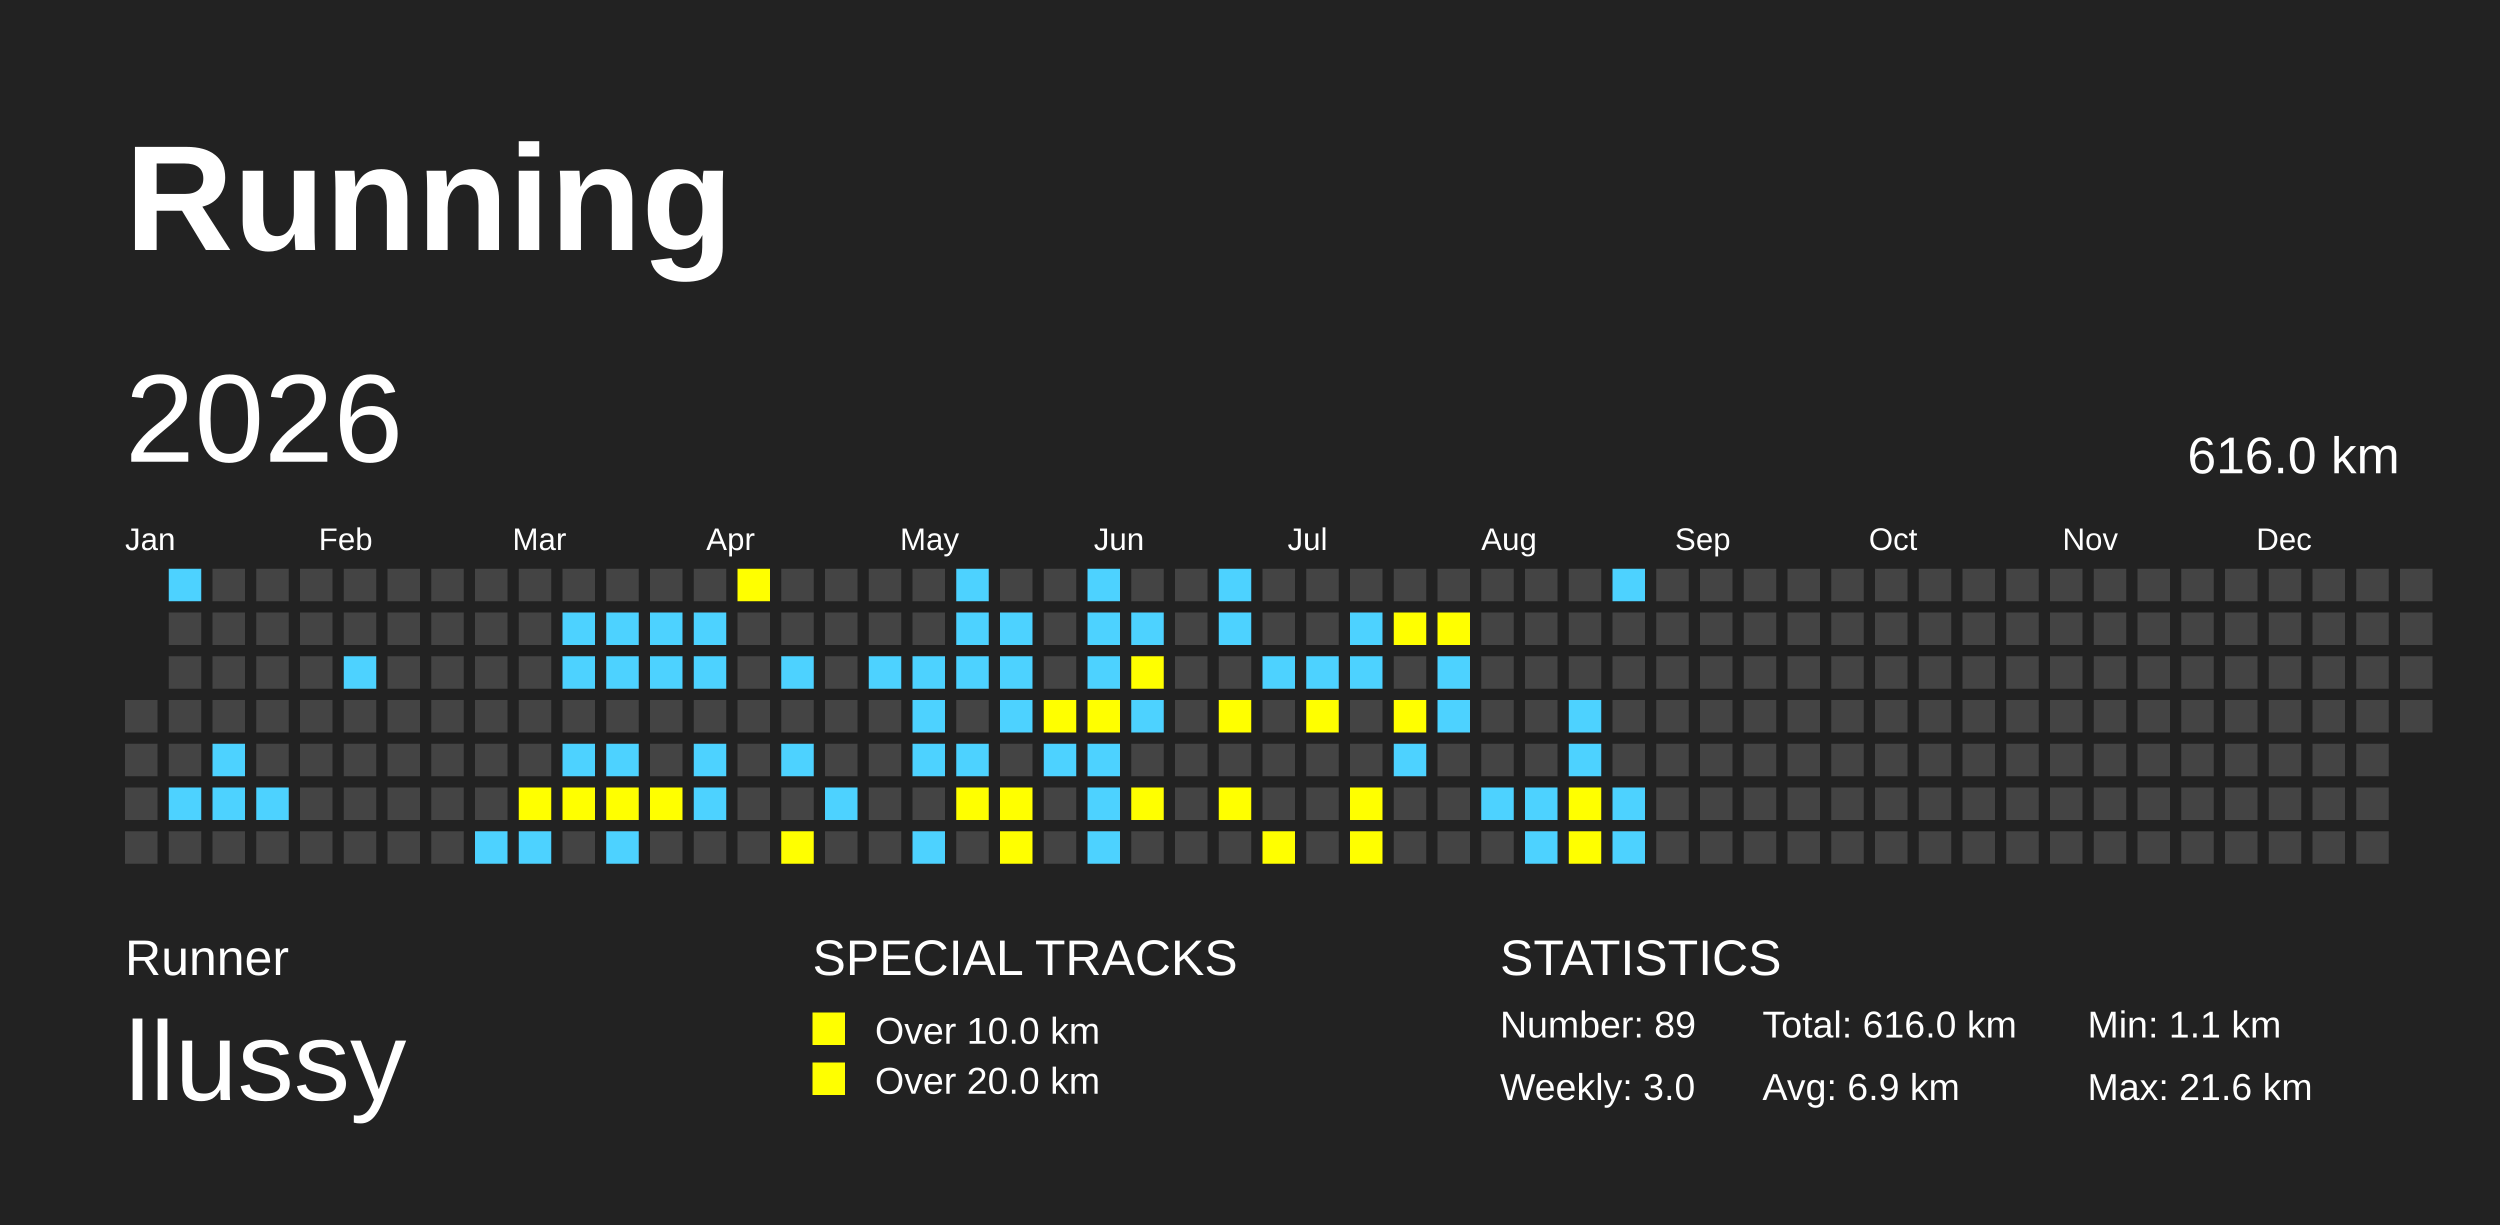
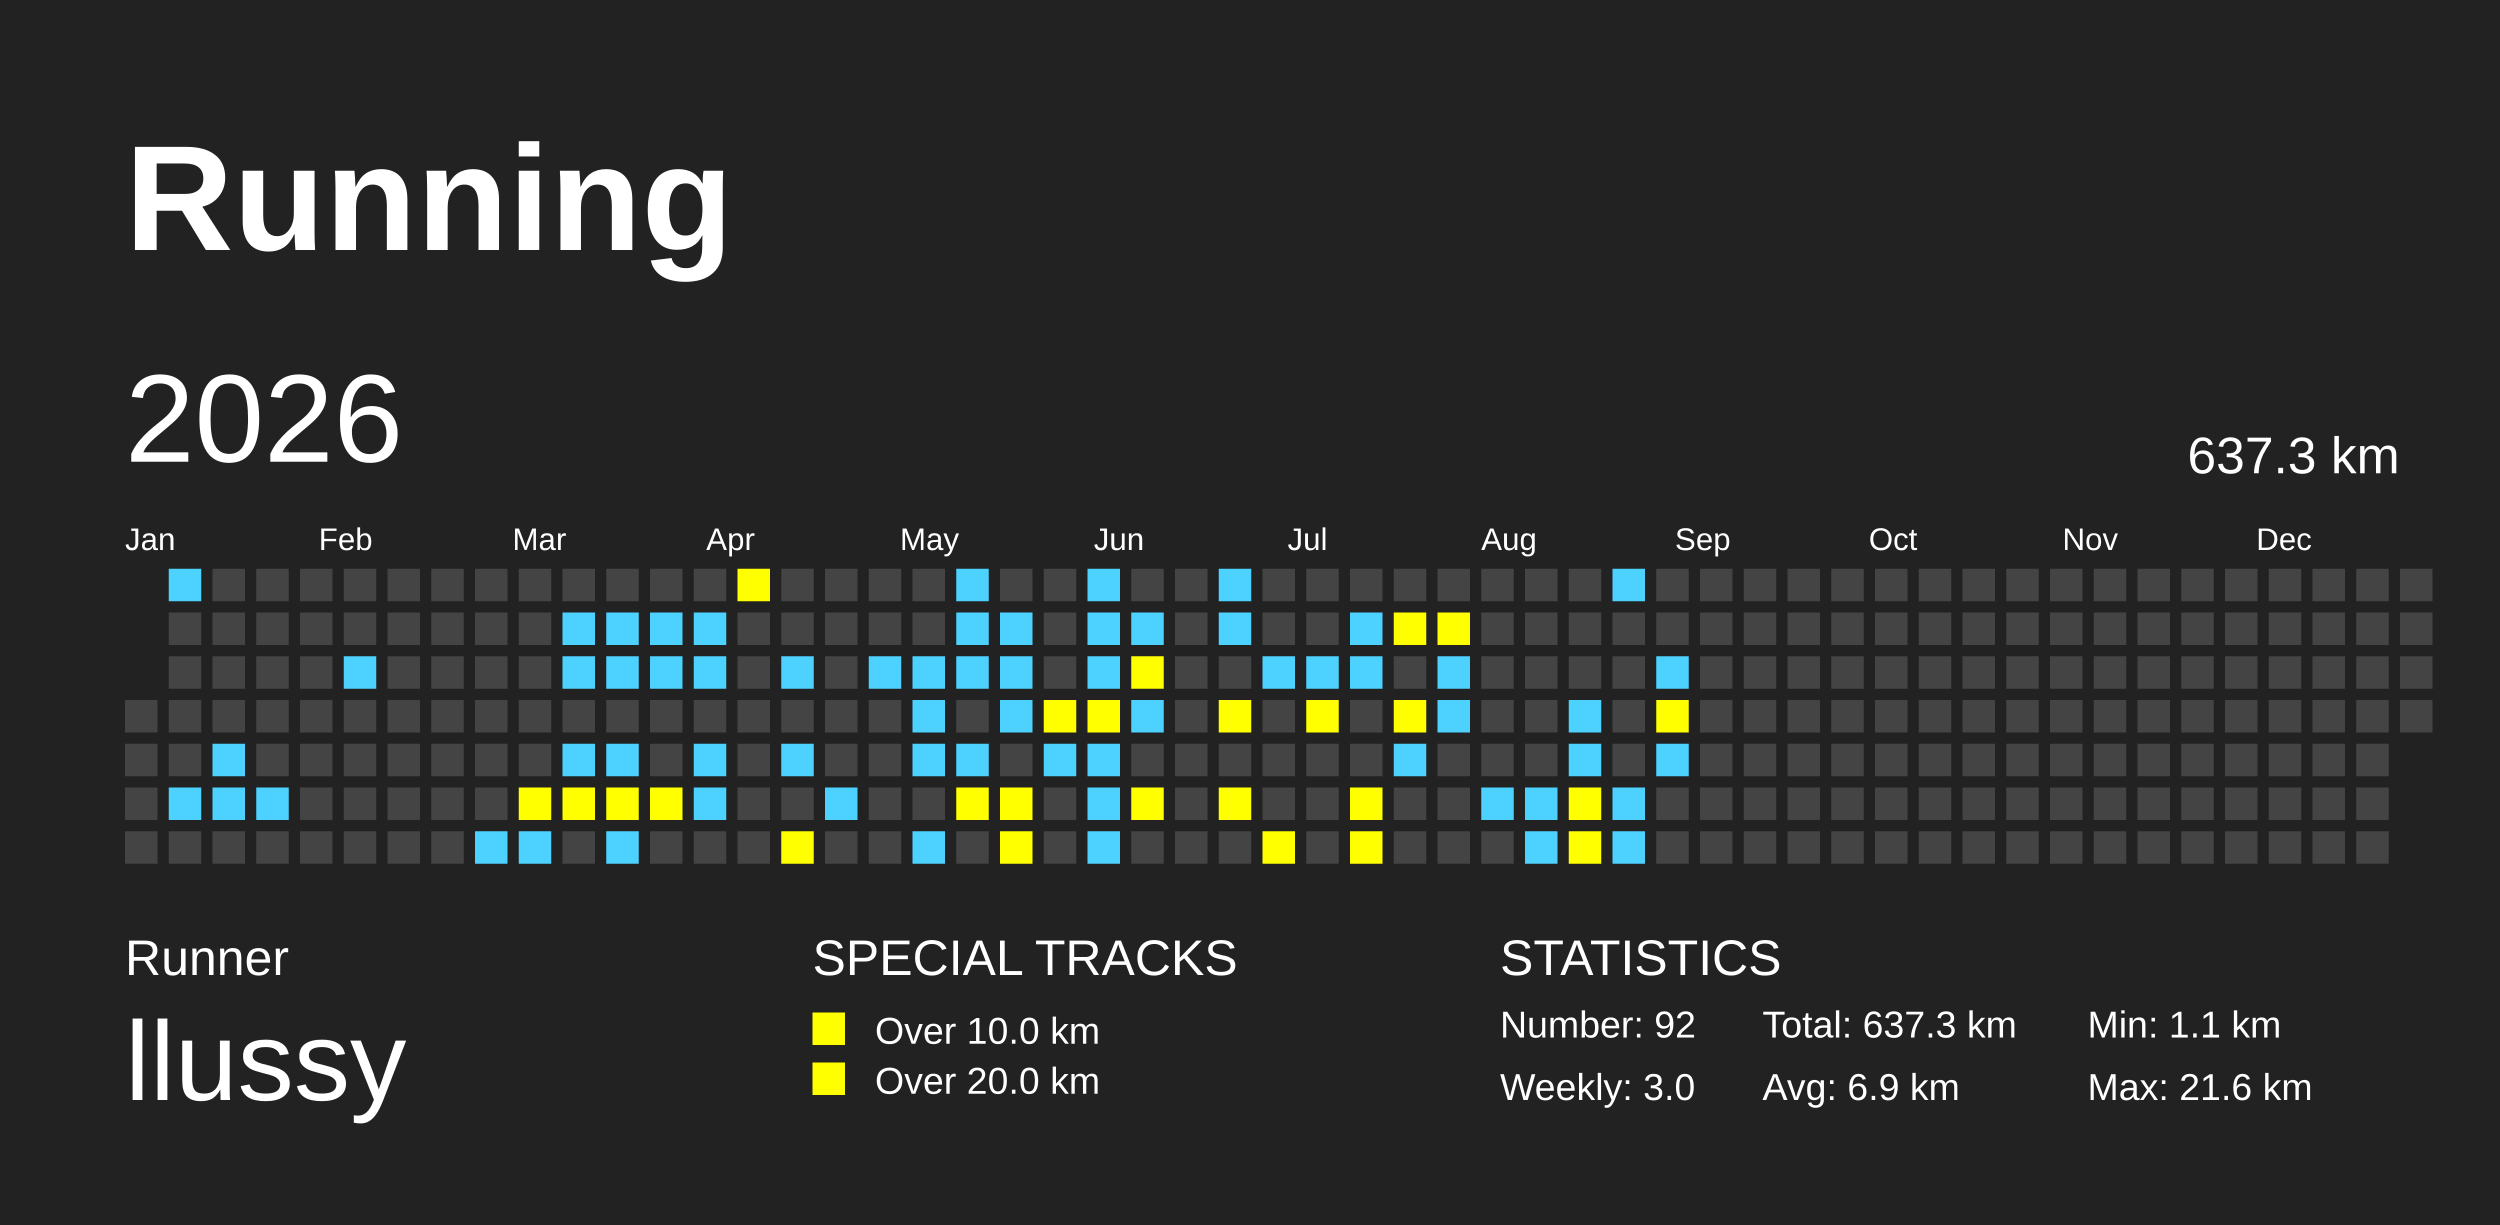
<svg xmlns="http://www.w3.org/2000/svg" baseProfile="full" height="98mm" version="1.1" viewBox="0,0,200,98" width="200mm">
  <defs>
    <pattern height="2" id="indoor-stripe" patternUnits="userSpaceOnUse" width="2">
      <line stroke="white" stroke-opacity="0.45" stroke-width="0.5" x1="0" x2="2" y1="2" y2="0" />
    </pattern>
  </defs>
  <rect fill="#222222" height="98" width="200" x="0" y="0" />
  <text fill="#FFFFFF" style="font-size:12px; font-family:Arial; font-weight:bold;" x="10" y="20">Running</text>
  <text fill="#FFFFFF" style="font-size:4px; font-family:Arial" x="10" y="78">Runner</text>
  <text fill="#FFFFFF" style="font-size:9px; font-family:Arial" x="10" y="88">llussy</text>
  <text fill="#FFFFFF" style="font-size:4px; font-family:Arial" x="65" y="78">SPECIAL TRACKS</text>
  <rect fill="#FFFF00" height="2.6" width="2.6" x="65" y="81" />
  <text fill="#FFFFFF" style="font-size:3px; font-family:Arial" x="70" y="83.5">Over 10.0 km</text>
  <rect fill="#FFFF00" height="2.6" width="2.6" x="65" y="85" />
  <text fill="#FFFFFF" style="font-size:3px; font-family:Arial" x="70" y="87.5">Over 20.0 km</text>
  <text fill="#FFFFFF" style="font-size:4px; font-family:Arial" x="120" y="78">STATISTICS</text>
-   <text fill="#FFFFFF" style="font-size:3px; font-family:Arial" x="120" y="83">Number: 89</text>
+   <text fill="#FFFFFF" style="font-size:3px; font-family:Arial" x="120" y="83">Number: 92</text>
  <text fill="#FFFFFF" style="font-size:3px; font-family:Arial" x="120" y="88">Weekly: 3.0</text>
-   <text fill="#FFFFFF" style="font-size:3px; font-family:Arial" x="141" y="83">Total: 616.0 km</text>
+   <text fill="#FFFFFF" style="font-size:3px; font-family:Arial" x="141" y="83">Total: 637.3 km</text>
  <text fill="#FFFFFF" style="font-size:3px; font-family:Arial" x="141" y="88">Avg: 6.9 km</text>
  <text fill="#FFFFFF" style="font-size:3px; font-family:Arial" x="167" y="83">Min: 1.1 km</text>
  <text fill="#FFFFFF" style="font-size:3px; font-family:Arial" x="167" y="88">Max: 21.6 km</text>
  <text dominant-baseline="hanging" fill="#FFFFFF" style="font-size:10.0px; font-family:Arial;" x="10" y="30">2026</text>
-   <text dominant-baseline="hanging" fill="#FFFFFF" style="font-size:4.125px; font-family:Arial;" x="175" y="35">616.0 km</text>
+   <text dominant-baseline="hanging" fill="#FFFFFF" style="font-size:4.125px; font-family:Arial;" x="175" y="35">637.3 km</text>
  <text fill="#FFFFFF" style="font-size:2.5px; font-family:Arial" x="10.0" y="44">Jan</text>
  <text fill="#FFFFFF" style="font-size:2.5px; font-family:Arial" x="25.5" y="44">Feb</text>
  <text fill="#FFFFFF" style="font-size:2.5px; font-family:Arial" x="41.0" y="44">Mar</text>
  <text fill="#FFFFFF" style="font-size:2.5px; font-family:Arial" x="56.5" y="44">Apr</text>
  <text fill="#FFFFFF" style="font-size:2.5px; font-family:Arial" x="72.0" y="44">May</text>
  <text fill="#FFFFFF" style="font-size:2.5px; font-family:Arial" x="87.5" y="44">Jun</text>
  <text fill="#FFFFFF" style="font-size:2.5px; font-family:Arial" x="103.0" y="44">Jul</text>
  <text fill="#FFFFFF" style="font-size:2.5px; font-family:Arial" x="118.5" y="44">Aug</text>
  <text fill="#FFFFFF" style="font-size:2.5px; font-family:Arial" x="134.0" y="44">Sep</text>
  <text fill="#FFFFFF" style="font-size:2.5px; font-family:Arial" x="149.5" y="44">Oct</text>
  <text fill="#FFFFFF" style="font-size:2.5px; font-family:Arial" x="165.0" y="44">Nov</text>
  <text fill="#FFFFFF" style="font-size:2.5px; font-family:Arial" x="180.5" y="44">Dec</text>
  <rect fill="#444444" height="2.6" width="2.6" x="10.0" y="56.0" />
  <rect fill="#444444" height="2.6" width="2.6" x="10.0" y="59.5" />
  <rect fill="#444444" height="2.6" width="2.6" x="10.0" y="63.0" />
  <rect fill="#444444" height="2.6" width="2.6" x="10.0" y="66.5" />
  <rect fill="#4dd2ff" height="2.6" width="2.6" x="13.5" y="45.5" />
  <rect fill="#444444" height="2.6" width="2.6" x="13.5" y="49.0" />
  <rect fill="#444444" height="2.6" width="2.6" x="13.5" y="52.5" />
  <rect fill="#444444" height="2.6" width="2.6" x="13.5" y="56.0" />
  <rect fill="#444444" height="2.6" width="2.6" x="13.5" y="59.5" />
  <rect fill="#4dd2ff" height="2.6" width="2.6" x="13.5" y="63.0" />
  <rect fill="#444444" height="2.6" width="2.6" x="13.5" y="66.5" />
  <rect fill="#444444" height="2.6" width="2.6" x="17.0" y="45.5" />
  <rect fill="#444444" height="2.6" width="2.6" x="17.0" y="49.0" />
  <rect fill="#444444" height="2.6" width="2.6" x="17.0" y="52.5" />
  <rect fill="#444444" height="2.6" width="2.6" x="17.0" y="56.0" />
  <rect fill="#4dd2ff" height="2.6" width="2.6" x="17.0" y="59.5" />
  <rect fill="#4dd2ff" height="2.6" width="2.6" x="17.0" y="63.0" />
  <rect fill="#444444" height="2.6" width="2.6" x="17.0" y="66.5" />
  <rect fill="#444444" height="2.6" width="2.6" x="20.5" y="45.5" />
  <rect fill="#444444" height="2.6" width="2.6" x="20.5" y="49.0" />
  <rect fill="#444444" height="2.6" width="2.6" x="20.5" y="52.5" />
  <rect fill="#444444" height="2.6" width="2.6" x="20.5" y="56.0" />
  <rect fill="#444444" height="2.6" width="2.6" x="20.5" y="59.5" />
  <rect fill="#4dd2ff" height="2.6" width="2.6" x="20.5" y="63.0" />
  <rect fill="#444444" height="2.6" width="2.6" x="20.5" y="66.5" />
  <rect fill="#444444" height="2.6" width="2.6" x="24.0" y="45.5" />
  <rect fill="#444444" height="2.6" width="2.6" x="24.0" y="49.0" />
  <rect fill="#444444" height="2.6" width="2.6" x="24.0" y="52.5" />
  <rect fill="#444444" height="2.6" width="2.6" x="24.0" y="56.0" />
  <rect fill="#444444" height="2.6" width="2.6" x="24.0" y="59.5" />
  <rect fill="#444444" height="2.6" width="2.6" x="24.0" y="63.0" />
  <rect fill="#444444" height="2.6" width="2.6" x="24.0" y="66.5" />
  <rect fill="#444444" height="2.6" width="2.6" x="27.5" y="45.5" />
  <rect fill="#444444" height="2.6" width="2.6" x="27.5" y="49.0" />
  <rect fill="#4dd2ff" height="2.6" width="2.6" x="27.5" y="52.5" />
  <rect fill="#444444" height="2.6" width="2.6" x="27.5" y="56.0" />
  <rect fill="#444444" height="2.6" width="2.6" x="27.5" y="59.5" />
  <rect fill="#444444" height="2.6" width="2.6" x="27.5" y="63.0" />
  <rect fill="#444444" height="2.6" width="2.6" x="27.5" y="66.5" />
  <rect fill="#444444" height="2.6" width="2.6" x="31.0" y="45.5" />
  <rect fill="#444444" height="2.6" width="2.6" x="31.0" y="49.0" />
  <rect fill="#444444" height="2.6" width="2.6" x="31.0" y="52.5" />
  <rect fill="#444444" height="2.6" width="2.6" x="31.0" y="56.0" />
  <rect fill="#444444" height="2.6" width="2.6" x="31.0" y="59.5" />
  <rect fill="#444444" height="2.6" width="2.6" x="31.0" y="63.0" />
  <rect fill="#444444" height="2.6" width="2.6" x="31.0" y="66.5" />
  <rect fill="#444444" height="2.6" width="2.6" x="34.5" y="45.5" />
  <rect fill="#444444" height="2.6" width="2.6" x="34.5" y="49.0" />
  <rect fill="#444444" height="2.6" width="2.6" x="34.5" y="52.5" />
  <rect fill="#444444" height="2.6" width="2.6" x="34.5" y="56.0" />
  <rect fill="#444444" height="2.6" width="2.6" x="34.5" y="59.5" />
  <rect fill="#444444" height="2.6" width="2.6" x="34.5" y="63.0" />
  <rect fill="#444444" height="2.6" width="2.6" x="34.5" y="66.5" />
  <rect fill="#444444" height="2.6" width="2.6" x="38.0" y="45.5" />
  <rect fill="#444444" height="2.6" width="2.6" x="38.0" y="49.0" />
  <rect fill="#444444" height="2.6" width="2.6" x="38.0" y="52.5" />
  <rect fill="#444444" height="2.6" width="2.6" x="38.0" y="56.0" />
  <rect fill="#444444" height="2.6" width="2.6" x="38.0" y="59.5" />
  <rect fill="#444444" height="2.6" width="2.6" x="38.0" y="63.0" />
  <rect fill="#4dd2ff" height="2.6" width="2.6" x="38.0" y="66.5" />
  <rect fill="#444444" height="2.6" width="2.6" x="41.5" y="45.5" />
  <rect fill="#444444" height="2.6" width="2.6" x="41.5" y="49.0" />
  <rect fill="#444444" height="2.6" width="2.6" x="41.5" y="52.5" />
  <rect fill="#444444" height="2.6" width="2.6" x="41.5" y="56.0" />
  <rect fill="#444444" height="2.6" width="2.6" x="41.5" y="59.5" />
  <rect fill="#ffff00" height="2.6" width="2.6" x="41.5" y="63.0" />
  <rect fill="#4dd2ff" height="2.6" width="2.6" x="41.5" y="66.5" />
  <rect fill="#444444" height="2.6" width="2.6" x="45.0" y="45.5" />
  <rect fill="#4dd2ff" height="2.6" width="2.6" x="45.0" y="49.0" />
  <rect fill="#4dd2ff" height="2.6" width="2.6" x="45.0" y="52.5" />
  <rect fill="#444444" height="2.6" width="2.6" x="45.0" y="56.0" />
  <rect fill="#4dd2ff" height="2.6" width="2.6" x="45.0" y="59.5" />
  <rect fill="#ffff00" height="2.6" width="2.6" x="45.0" y="63.0" />
  <rect fill="#444444" height="2.6" width="2.6" x="45.0" y="66.5" />
  <rect fill="#444444" height="2.6" width="2.6" x="48.5" y="45.5" />
  <rect fill="#4dd2ff" height="2.6" width="2.6" x="48.5" y="49.0" />
  <rect fill="#4dd2ff" height="2.6" width="2.6" x="48.5" y="52.5" />
  <rect fill="#444444" height="2.6" width="2.6" x="48.5" y="56.0" />
  <rect fill="#4dd2ff" height="2.6" width="2.6" x="48.5" y="59.5" />
  <rect fill="#ffff00" height="2.6" width="2.6" x="48.5" y="63.0" />
  <rect fill="#4dd2ff" height="2.6" width="2.6" x="48.5" y="66.5" />
  <rect fill="#444444" height="2.6" width="2.6" x="52.0" y="45.5" />
  <rect fill="#4dd2ff" height="2.6" width="2.6" x="52.0" y="49.0" />
  <rect fill="#4dd2ff" height="2.6" width="2.6" x="52.0" y="52.5" />
  <rect fill="#444444" height="2.6" width="2.6" x="52.0" y="56.0" />
  <rect fill="#444444" height="2.6" width="2.6" x="52.0" y="59.5" />
  <rect fill="#FFFF00" height="2.6" width="2.6" x="52.0" y="63.0" />
  <rect fill="#444444" height="2.6" width="2.6" x="52.0" y="66.5" />
  <rect fill="#444444" height="2.6" width="2.6" x="55.5" y="45.5" />
  <rect fill="#4dd2ff" height="2.6" width="2.6" x="55.5" y="49.0" />
  <rect fill="#4dd2ff" height="2.6" width="2.6" x="55.5" y="52.5" />
  <rect fill="#444444" height="2.6" width="2.6" x="55.5" y="56.0" />
  <rect fill="#4dd2ff" height="2.6" width="2.6" x="55.5" y="59.5" />
  <rect fill="#4dd2ff" height="2.6" width="2.6" x="55.5" y="63.0" />
  <rect fill="#444444" height="2.6" width="2.6" x="55.5" y="66.5" />
  <rect fill="#ffff00" height="2.6" width="2.6" x="59.0" y="45.5" />
  <rect fill="#444444" height="2.6" width="2.6" x="59.0" y="49.0" />
  <rect fill="#444444" height="2.6" width="2.6" x="59.0" y="52.5" />
  <rect fill="#444444" height="2.6" width="2.6" x="59.0" y="56.0" />
  <rect fill="#444444" height="2.6" width="2.6" x="59.0" y="59.5" />
  <rect fill="#444444" height="2.6" width="2.6" x="59.0" y="63.0" />
  <rect fill="#444444" height="2.6" width="2.6" x="59.0" y="66.5" />
  <rect fill="#444444" height="2.6" width="2.6" x="62.5" y="45.5" />
  <rect fill="#444444" height="2.6" width="2.6" x="62.5" y="49.0" />
  <rect fill="#4dd2ff" height="2.6" width="2.6" x="62.5" y="52.5" />
  <rect fill="#444444" height="2.6" width="2.6" x="62.5" y="56.0" />
  <rect fill="#4dd2ff" height="2.6" width="2.6" x="62.5" y="59.5" />
  <rect fill="#444444" height="2.6" width="2.6" x="62.5" y="63.0" />
  <rect fill="#ffff00" height="2.6" width="2.6" x="62.5" y="66.5" />
  <rect fill="#444444" height="2.6" width="2.6" x="66.0" y="45.5" />
  <rect fill="#444444" height="2.6" width="2.6" x="66.0" y="49.0" />
  <rect fill="#444444" height="2.6" width="2.6" x="66.0" y="52.5" />
  <rect fill="#444444" height="2.6" width="2.6" x="66.0" y="56.0" />
  <rect fill="#444444" height="2.6" width="2.6" x="66.0" y="59.5" />
  <rect fill="#4dd2ff" height="2.6" width="2.6" x="66.0" y="63.0" />
  <rect fill="#444444" height="2.6" width="2.6" x="66.0" y="66.5" />
  <rect fill="#444444" height="2.6" width="2.6" x="69.5" y="45.5" />
  <rect fill="#444444" height="2.6" width="2.6" x="69.5" y="49.0" />
  <rect fill="#4dd2ff" height="2.6" width="2.6" x="69.5" y="52.5" />
  <rect fill="#444444" height="2.6" width="2.6" x="69.5" y="56.0" />
  <rect fill="#444444" height="2.6" width="2.6" x="69.5" y="59.5" />
  <rect fill="#444444" height="2.6" width="2.6" x="69.5" y="63.0" />
  <rect fill="#444444" height="2.6" width="2.6" x="69.5" y="66.5" />
  <rect fill="#444444" height="2.6" width="2.6" x="73.0" y="45.5" />
  <rect fill="#444444" height="2.6" width="2.6" x="73.0" y="49.0" />
  <rect fill="#4dd2ff" height="2.6" width="2.6" x="73.0" y="52.5" />
  <rect fill="#4dd2ff" height="2.6" width="2.6" x="73.0" y="56.0" />
  <rect fill="#4dd2ff" height="2.6" width="2.6" x="73.0" y="59.5" />
  <rect fill="#444444" height="2.6" width="2.6" x="73.0" y="63.0" />
  <rect fill="#4dd2ff" height="2.6" width="2.6" x="73.0" y="66.5" />
  <rect fill="#4dd2ff" height="2.6" width="2.6" x="76.5" y="45.5" />
  <rect fill="#4dd2ff" height="2.6" width="2.6" x="76.5" y="49.0" />
  <rect fill="#4dd2ff" height="2.6" width="2.6" x="76.5" y="52.5" />
  <rect fill="#444444" height="2.6" width="2.6" x="76.5" y="56.0" />
  <rect fill="#4dd2ff" height="2.6" width="2.6" x="76.5" y="59.5" />
  <rect fill="#ffff00" height="2.6" width="2.6" x="76.5" y="63.0" />
  <rect fill="#444444" height="2.6" width="2.6" x="76.5" y="66.5" />
  <rect fill="#444444" height="2.6" width="2.6" x="80.0" y="45.5" />
  <rect fill="#4dd2ff" height="2.6" width="2.6" x="80.0" y="49.0" />
  <rect fill="#4dd2ff" height="2.6" width="2.6" x="80.0" y="52.5" />
  <rect fill="#4dd2ff" height="2.6" width="2.6" x="80.0" y="56.0" />
  <rect fill="#444444" height="2.6" width="2.6" x="80.0" y="59.5" />
  <rect fill="#ffff00" height="2.6" width="2.6" x="80.0" y="63.0" />
  <rect fill="#ffff00" height="2.6" width="2.6" x="80.0" y="66.5" />
  <rect fill="#444444" height="2.6" width="2.6" x="83.5" y="45.5" />
  <rect fill="#444444" height="2.6" width="2.6" x="83.5" y="49.0" />
  <rect fill="#444444" height="2.6" width="2.6" x="83.5" y="52.5" />
  <rect fill="#ffff00" height="2.6" width="2.6" x="83.5" y="56.0" />
  <rect fill="#4dd2ff" height="2.6" width="2.6" x="83.5" y="59.5" />
  <rect fill="#444444" height="2.6" width="2.6" x="83.5" y="63.0" />
  <rect fill="#444444" height="2.6" width="2.6" x="83.5" y="66.5" />
  <rect fill="#4dd2ff" height="2.6" width="2.6" x="87.0" y="45.5" />
  <rect fill="#4dd2ff" height="2.6" width="2.6" x="87.0" y="49.0" />
  <rect fill="#4dd2ff" height="2.6" width="2.6" x="87.0" y="52.5" />
  <rect fill="#ffff00" height="2.6" width="2.6" x="87.0" y="56.0" />
  <rect fill="#4dd2ff" height="2.6" width="2.6" x="87.0" y="59.5" />
  <rect fill="#4dd2ff" height="2.6" width="2.6" x="87.0" y="63.0" />
  <rect fill="#4dd2ff" height="2.6" width="2.6" x="87.0" y="66.5" />
  <rect fill="#444444" height="2.6" width="2.6" x="90.5" y="45.5" />
  <rect fill="#4dd2ff" height="2.6" width="2.6" x="90.5" y="49.0" />
  <rect fill="#ffff00" height="2.6" width="2.6" x="90.5" y="52.5" />
  <rect fill="#4dd2ff" height="2.6" width="2.6" x="90.5" y="56.0" />
  <rect fill="#444444" height="2.6" width="2.6" x="90.5" y="59.5" />
  <rect fill="#ffff00" height="2.6" width="2.6" x="90.5" y="63.0" />
  <rect fill="#444444" height="2.6" width="2.6" x="90.5" y="66.5" />
  <rect fill="#444444" height="2.6" width="2.6" x="94.0" y="45.5" />
  <rect fill="#444444" height="2.6" width="2.6" x="94.0" y="49.0" />
  <rect fill="#444444" height="2.6" width="2.6" x="94.0" y="52.5" />
  <rect fill="#444444" height="2.6" width="2.6" x="94.0" y="56.0" />
  <rect fill="#444444" height="2.6" width="2.6" x="94.0" y="59.5" />
  <rect fill="#444444" height="2.6" width="2.6" x="94.0" y="63.0" />
  <rect fill="#444444" height="2.6" width="2.6" x="94.0" y="66.5" />
  <rect fill="#4dd2ff" height="2.6" width="2.6" x="97.5" y="45.5" />
  <rect fill="#4dd2ff" height="2.6" width="2.6" x="97.5" y="49.0" />
  <rect fill="#444444" height="2.6" width="2.6" x="97.5" y="52.5" />
  <rect fill="#ffff00" height="2.6" width="2.6" x="97.5" y="56.0" />
  <rect fill="#444444" height="2.6" width="2.6" x="97.5" y="59.5" />
  <rect fill="#FFFF00" height="2.6" width="2.6" x="97.5" y="63.0" />
  <rect fill="#444444" height="2.6" width="2.6" x="97.5" y="66.5" />
  <rect fill="#444444" height="2.6" width="2.6" x="101.0" y="45.5" />
  <rect fill="#444444" height="2.6" width="2.6" x="101.0" y="49.0" />
  <rect fill="#4dd2ff" height="2.6" width="2.6" x="101.0" y="52.5" />
  <rect fill="#444444" height="2.6" width="2.6" x="101.0" y="56.0" />
  <rect fill="#444444" height="2.6" width="2.6" x="101.0" y="59.5" />
  <rect fill="#444444" height="2.6" width="2.6" x="101.0" y="63.0" />
  <rect fill="#ffff00" height="2.6" width="2.6" x="101.0" y="66.5" />
  <rect fill="#444444" height="2.6" width="2.6" x="104.5" y="45.5" />
  <rect fill="#444444" height="2.6" width="2.6" x="104.5" y="49.0" />
  <rect fill="#4dd2ff" height="2.6" width="2.6" x="104.5" y="52.5" />
  <rect fill="#ffff00" height="2.6" width="2.6" x="104.5" y="56.0" />
  <rect fill="#444444" height="2.6" width="2.6" x="104.5" y="59.5" />
  <rect fill="#444444" height="2.6" width="2.6" x="104.5" y="63.0" />
  <rect fill="#444444" height="2.6" width="2.6" x="104.5" y="66.5" />
  <rect fill="#444444" height="2.6" width="2.6" x="108.0" y="45.5" />
  <rect fill="#4dd2ff" height="2.6" width="2.6" x="108.0" y="49.0" />
  <rect fill="#4dd2ff" height="2.6" width="2.6" x="108.0" y="52.5" />
  <rect fill="#444444" height="2.6" width="2.6" x="108.0" y="56.0" />
  <rect fill="#444444" height="2.6" width="2.6" x="108.0" y="59.5" />
  <rect fill="#ffff00" height="2.6" width="2.6" x="108.0" y="63.0" />
  <rect fill="#ffff00" height="2.6" width="2.6" x="108.0" y="66.5" />
  <rect fill="#444444" height="2.6" width="2.6" x="111.5" y="45.5" />
  <rect fill="#ffff00" height="2.6" width="2.6" x="111.5" y="49.0" />
  <rect fill="#444444" height="2.6" width="2.6" x="111.5" y="52.5" />
  <rect fill="#ffff00" height="2.6" width="2.6" x="111.5" y="56.0" />
  <rect fill="#4dd2ff" height="2.6" width="2.6" x="111.5" y="59.5" />
  <rect fill="#444444" height="2.6" width="2.6" x="111.5" y="63.0" />
  <rect fill="#444444" height="2.6" width="2.6" x="111.5" y="66.5" />
  <rect fill="#444444" height="2.6" width="2.6" x="115.0" y="45.5" />
  <rect fill="#ffff00" height="2.6" width="2.6" x="115.0" y="49.0" />
  <rect fill="#4dd2ff" height="2.6" width="2.6" x="115.0" y="52.5" />
  <rect fill="#4dd2ff" height="2.6" width="2.6" x="115.0" y="56.0" />
  <rect fill="#444444" height="2.6" width="2.6" x="115.0" y="59.5" />
  <rect fill="#444444" height="2.6" width="2.6" x="115.0" y="63.0" />
  <rect fill="#444444" height="2.6" width="2.6" x="115.0" y="66.5" />
  <rect fill="#444444" height="2.6" width="2.6" x="118.5" y="45.5" />
  <rect fill="#444444" height="2.6" width="2.6" x="118.5" y="49.0" />
  <rect fill="#444444" height="2.6" width="2.6" x="118.5" y="52.5" />
  <rect fill="#444444" height="2.6" width="2.6" x="118.5" y="56.0" />
  <rect fill="#444444" height="2.6" width="2.6" x="118.5" y="59.5" />
  <rect fill="#4dd2ff" height="2.6" width="2.6" x="118.5" y="63.0" />
  <rect fill="#444444" height="2.6" width="2.6" x="118.5" y="66.5" />
  <rect fill="#444444" height="2.6" width="2.6" x="122.0" y="45.5" />
  <rect fill="#444444" height="2.6" width="2.6" x="122.0" y="49.0" />
  <rect fill="#444444" height="2.6" width="2.6" x="122.0" y="52.5" />
  <rect fill="#444444" height="2.6" width="2.6" x="122.0" y="56.0" />
  <rect fill="#444444" height="2.6" width="2.6" x="122.0" y="59.5" />
  <rect fill="#4dd2ff" height="2.6" width="2.6" x="122.0" y="63.0" />
  <rect fill="#4dd2ff" height="2.6" width="2.6" x="122.0" y="66.5" />
  <rect fill="#444444" height="2.6" width="2.6" x="125.5" y="45.5" />
  <rect fill="#444444" height="2.6" width="2.6" x="125.5" y="49.0" />
  <rect fill="#444444" height="2.6" width="2.6" x="125.5" y="52.5" />
  <rect fill="#4dd2ff" height="2.6" width="2.6" x="125.5" y="56.0" />
  <rect fill="#4dd2ff" height="2.6" width="2.6" x="125.5" y="59.5" />
  <rect fill="#ffff00" height="2.6" width="2.6" x="125.5" y="63.0" />
  <rect fill="#ffff00" height="2.6" width="2.6" x="125.5" y="66.5" />
  <rect fill="#4dd2ff" height="2.6" width="2.6" x="129.0" y="45.5" />
  <rect fill="#444444" height="2.6" width="2.6" x="129.0" y="49.0" />
  <rect fill="#444444" height="2.6" width="2.6" x="129.0" y="52.5" />
  <rect fill="#444444" height="2.6" width="2.6" x="129.0" y="56.0" />
  <rect fill="#444444" height="2.6" width="2.6" x="129.0" y="59.5" />
  <rect fill="#4dd2ff" height="2.6" width="2.6" x="129.0" y="63.0" />
  <rect fill="#4dd2ff" height="2.6" width="2.6" x="129.0" y="66.5" />
  <rect fill="#444444" height="2.6" width="2.6" x="132.5" y="45.5" />
  <rect fill="#444444" height="2.6" width="2.6" x="132.5" y="49.0" />
-   <rect fill="#444444" height="2.6" width="2.6" x="132.5" y="52.5" />
-   <rect fill="#444444" height="2.6" width="2.6" x="132.5" y="56.0" />
-   <rect fill="#444444" height="2.6" width="2.6" x="132.5" y="59.5" />
+   <rect fill="#4dd2ff" height="2.6" width="2.6" x="132.5" y="52.5" />
+   <rect fill="#ffff00" height="2.6" width="2.6" x="132.5" y="56.0" />
+   <rect fill="#4dd2ff" height="2.6" width="2.6" x="132.5" y="59.5" />
  <rect fill="#444444" height="2.6" width="2.6" x="132.5" y="63.0" />
  <rect fill="#444444" height="2.6" width="2.6" x="132.5" y="66.5" />
  <rect fill="#444444" height="2.6" width="2.6" x="136.0" y="45.5" />
  <rect fill="#444444" height="2.6" width="2.6" x="136.0" y="49.0" />
  <rect fill="#444444" height="2.6" width="2.6" x="136.0" y="52.5" />
  <rect fill="#444444" height="2.6" width="2.6" x="136.0" y="56.0" />
  <rect fill="#444444" height="2.6" width="2.6" x="136.0" y="59.5" />
  <rect fill="#444444" height="2.6" width="2.6" x="136.0" y="63.0" />
  <rect fill="#444444" height="2.6" width="2.6" x="136.0" y="66.5" />
  <rect fill="#444444" height="2.6" width="2.6" x="139.5" y="45.5" />
  <rect fill="#444444" height="2.6" width="2.6" x="139.5" y="49.0" />
  <rect fill="#444444" height="2.6" width="2.6" x="139.5" y="52.5" />
  <rect fill="#444444" height="2.6" width="2.6" x="139.5" y="56.0" />
  <rect fill="#444444" height="2.6" width="2.6" x="139.5" y="59.5" />
  <rect fill="#444444" height="2.6" width="2.6" x="139.5" y="63.0" />
  <rect fill="#444444" height="2.6" width="2.6" x="139.5" y="66.5" />
  <rect fill="#444444" height="2.6" width="2.6" x="143.0" y="45.5" />
  <rect fill="#444444" height="2.6" width="2.6" x="143.0" y="49.0" />
  <rect fill="#444444" height="2.6" width="2.6" x="143.0" y="52.5" />
  <rect fill="#444444" height="2.6" width="2.6" x="143.0" y="56.0" />
  <rect fill="#444444" height="2.6" width="2.6" x="143.0" y="59.5" />
  <rect fill="#444444" height="2.6" width="2.6" x="143.0" y="63.0" />
  <rect fill="#444444" height="2.6" width="2.6" x="143.0" y="66.5" />
  <rect fill="#444444" height="2.6" width="2.6" x="146.5" y="45.5" />
  <rect fill="#444444" height="2.6" width="2.6" x="146.5" y="49.0" />
  <rect fill="#444444" height="2.6" width="2.6" x="146.5" y="52.5" />
  <rect fill="#444444" height="2.6" width="2.6" x="146.5" y="56.0" />
  <rect fill="#444444" height="2.6" width="2.6" x="146.5" y="59.5" />
  <rect fill="#444444" height="2.6" width="2.6" x="146.5" y="63.0" />
  <rect fill="#444444" height="2.6" width="2.6" x="146.5" y="66.5" />
  <rect fill="#444444" height="2.6" width="2.6" x="150.0" y="45.5" />
  <rect fill="#444444" height="2.6" width="2.6" x="150.0" y="49.0" />
  <rect fill="#444444" height="2.6" width="2.6" x="150.0" y="52.5" />
  <rect fill="#444444" height="2.6" width="2.6" x="150.0" y="56.0" />
  <rect fill="#444444" height="2.6" width="2.6" x="150.0" y="59.5" />
  <rect fill="#444444" height="2.6" width="2.6" x="150.0" y="63.0" />
  <rect fill="#444444" height="2.6" width="2.6" x="150.0" y="66.5" />
  <rect fill="#444444" height="2.6" width="2.6" x="153.5" y="45.5" />
  <rect fill="#444444" height="2.6" width="2.6" x="153.5" y="49.0" />
  <rect fill="#444444" height="2.6" width="2.6" x="153.5" y="52.5" />
  <rect fill="#444444" height="2.6" width="2.6" x="153.5" y="56.0" />
  <rect fill="#444444" height="2.6" width="2.6" x="153.5" y="59.5" />
  <rect fill="#444444" height="2.6" width="2.6" x="153.5" y="63.0" />
  <rect fill="#444444" height="2.6" width="2.6" x="153.5" y="66.5" />
  <rect fill="#444444" height="2.6" width="2.6" x="157.0" y="45.5" />
  <rect fill="#444444" height="2.6" width="2.6" x="157.0" y="49.0" />
  <rect fill="#444444" height="2.6" width="2.6" x="157.0" y="52.5" />
  <rect fill="#444444" height="2.6" width="2.6" x="157.0" y="56.0" />
  <rect fill="#444444" height="2.6" width="2.6" x="157.0" y="59.5" />
  <rect fill="#444444" height="2.6" width="2.6" x="157.0" y="63.0" />
  <rect fill="#444444" height="2.6" width="2.6" x="157.0" y="66.5" />
  <rect fill="#444444" height="2.6" width="2.6" x="160.5" y="45.5" />
  <rect fill="#444444" height="2.6" width="2.6" x="160.5" y="49.0" />
  <rect fill="#444444" height="2.6" width="2.6" x="160.5" y="52.5" />
  <rect fill="#444444" height="2.6" width="2.6" x="160.5" y="56.0" />
  <rect fill="#444444" height="2.6" width="2.6" x="160.5" y="59.5" />
  <rect fill="#444444" height="2.6" width="2.6" x="160.5" y="63.0" />
  <rect fill="#444444" height="2.6" width="2.6" x="160.5" y="66.5" />
  <rect fill="#444444" height="2.6" width="2.6" x="164.0" y="45.5" />
  <rect fill="#444444" height="2.6" width="2.6" x="164.0" y="49.0" />
  <rect fill="#444444" height="2.6" width="2.6" x="164.0" y="52.5" />
  <rect fill="#444444" height="2.6" width="2.6" x="164.0" y="56.0" />
  <rect fill="#444444" height="2.6" width="2.6" x="164.0" y="59.5" />
  <rect fill="#444444" height="2.6" width="2.6" x="164.0" y="63.0" />
  <rect fill="#444444" height="2.6" width="2.6" x="164.0" y="66.5" />
  <rect fill="#444444" height="2.6" width="2.6" x="167.5" y="45.5" />
  <rect fill="#444444" height="2.6" width="2.6" x="167.5" y="49.0" />
  <rect fill="#444444" height="2.6" width="2.6" x="167.5" y="52.5" />
  <rect fill="#444444" height="2.6" width="2.6" x="167.5" y="56.0" />
  <rect fill="#444444" height="2.6" width="2.6" x="167.5" y="59.5" />
  <rect fill="#444444" height="2.6" width="2.6" x="167.5" y="63.0" />
  <rect fill="#444444" height="2.6" width="2.6" x="167.5" y="66.5" />
  <rect fill="#444444" height="2.6" width="2.6" x="171.0" y="45.5" />
  <rect fill="#444444" height="2.6" width="2.6" x="171.0" y="49.0" />
  <rect fill="#444444" height="2.6" width="2.6" x="171.0" y="52.5" />
  <rect fill="#444444" height="2.6" width="2.6" x="171.0" y="56.0" />
  <rect fill="#444444" height="2.6" width="2.6" x="171.0" y="59.5" />
  <rect fill="#444444" height="2.6" width="2.6" x="171.0" y="63.0" />
  <rect fill="#444444" height="2.6" width="2.6" x="171.0" y="66.5" />
  <rect fill="#444444" height="2.6" width="2.6" x="174.5" y="45.5" />
  <rect fill="#444444" height="2.6" width="2.6" x="174.5" y="49.0" />
  <rect fill="#444444" height="2.6" width="2.6" x="174.5" y="52.5" />
  <rect fill="#444444" height="2.6" width="2.6" x="174.5" y="56.0" />
  <rect fill="#444444" height="2.6" width="2.6" x="174.5" y="59.5" />
  <rect fill="#444444" height="2.6" width="2.6" x="174.5" y="63.0" />
  <rect fill="#444444" height="2.6" width="2.6" x="174.5" y="66.5" />
  <rect fill="#444444" height="2.6" width="2.6" x="178.0" y="45.5" />
  <rect fill="#444444" height="2.6" width="2.6" x="178.0" y="49.0" />
  <rect fill="#444444" height="2.6" width="2.6" x="178.0" y="52.5" />
  <rect fill="#444444" height="2.6" width="2.6" x="178.0" y="56.0" />
  <rect fill="#444444" height="2.6" width="2.6" x="178.0" y="59.5" />
  <rect fill="#444444" height="2.6" width="2.6" x="178.0" y="63.0" />
  <rect fill="#444444" height="2.6" width="2.6" x="178.0" y="66.5" />
  <rect fill="#444444" height="2.6" width="2.6" x="181.5" y="45.5" />
  <rect fill="#444444" height="2.6" width="2.6" x="181.5" y="49.0" />
  <rect fill="#444444" height="2.6" width="2.6" x="181.5" y="52.5" />
  <rect fill="#444444" height="2.6" width="2.6" x="181.5" y="56.0" />
  <rect fill="#444444" height="2.6" width="2.6" x="181.5" y="59.5" />
  <rect fill="#444444" height="2.6" width="2.6" x="181.5" y="63.0" />
  <rect fill="#444444" height="2.6" width="2.6" x="181.5" y="66.5" />
  <rect fill="#444444" height="2.6" width="2.6" x="185.0" y="45.5" />
  <rect fill="#444444" height="2.6" width="2.6" x="185.0" y="49.0" />
  <rect fill="#444444" height="2.6" width="2.6" x="185.0" y="52.5" />
  <rect fill="#444444" height="2.6" width="2.6" x="185.0" y="56.0" />
  <rect fill="#444444" height="2.6" width="2.6" x="185.0" y="59.5" />
  <rect fill="#444444" height="2.6" width="2.6" x="185.0" y="63.0" />
  <rect fill="#444444" height="2.6" width="2.6" x="185.0" y="66.5" />
  <rect fill="#444444" height="2.6" width="2.6" x="188.5" y="45.5" />
  <rect fill="#444444" height="2.6" width="2.6" x="188.5" y="49.0" />
  <rect fill="#444444" height="2.6" width="2.6" x="188.5" y="52.5" />
  <rect fill="#444444" height="2.6" width="2.6" x="188.5" y="56.0" />
  <rect fill="#444444" height="2.6" width="2.6" x="188.5" y="59.5" />
  <rect fill="#444444" height="2.6" width="2.6" x="188.5" y="63.0" />
  <rect fill="#444444" height="2.6" width="2.6" x="188.5" y="66.5" />
  <rect fill="#444444" height="2.6" width="2.6" x="192.0" y="45.5" />
  <rect fill="#444444" height="2.6" width="2.6" x="192.0" y="49.0" />
  <rect fill="#444444" height="2.6" width="2.6" x="192.0" y="52.5" />
  <rect fill="#444444" height="2.6" width="2.6" x="192.0" y="56.0" />
</svg>
